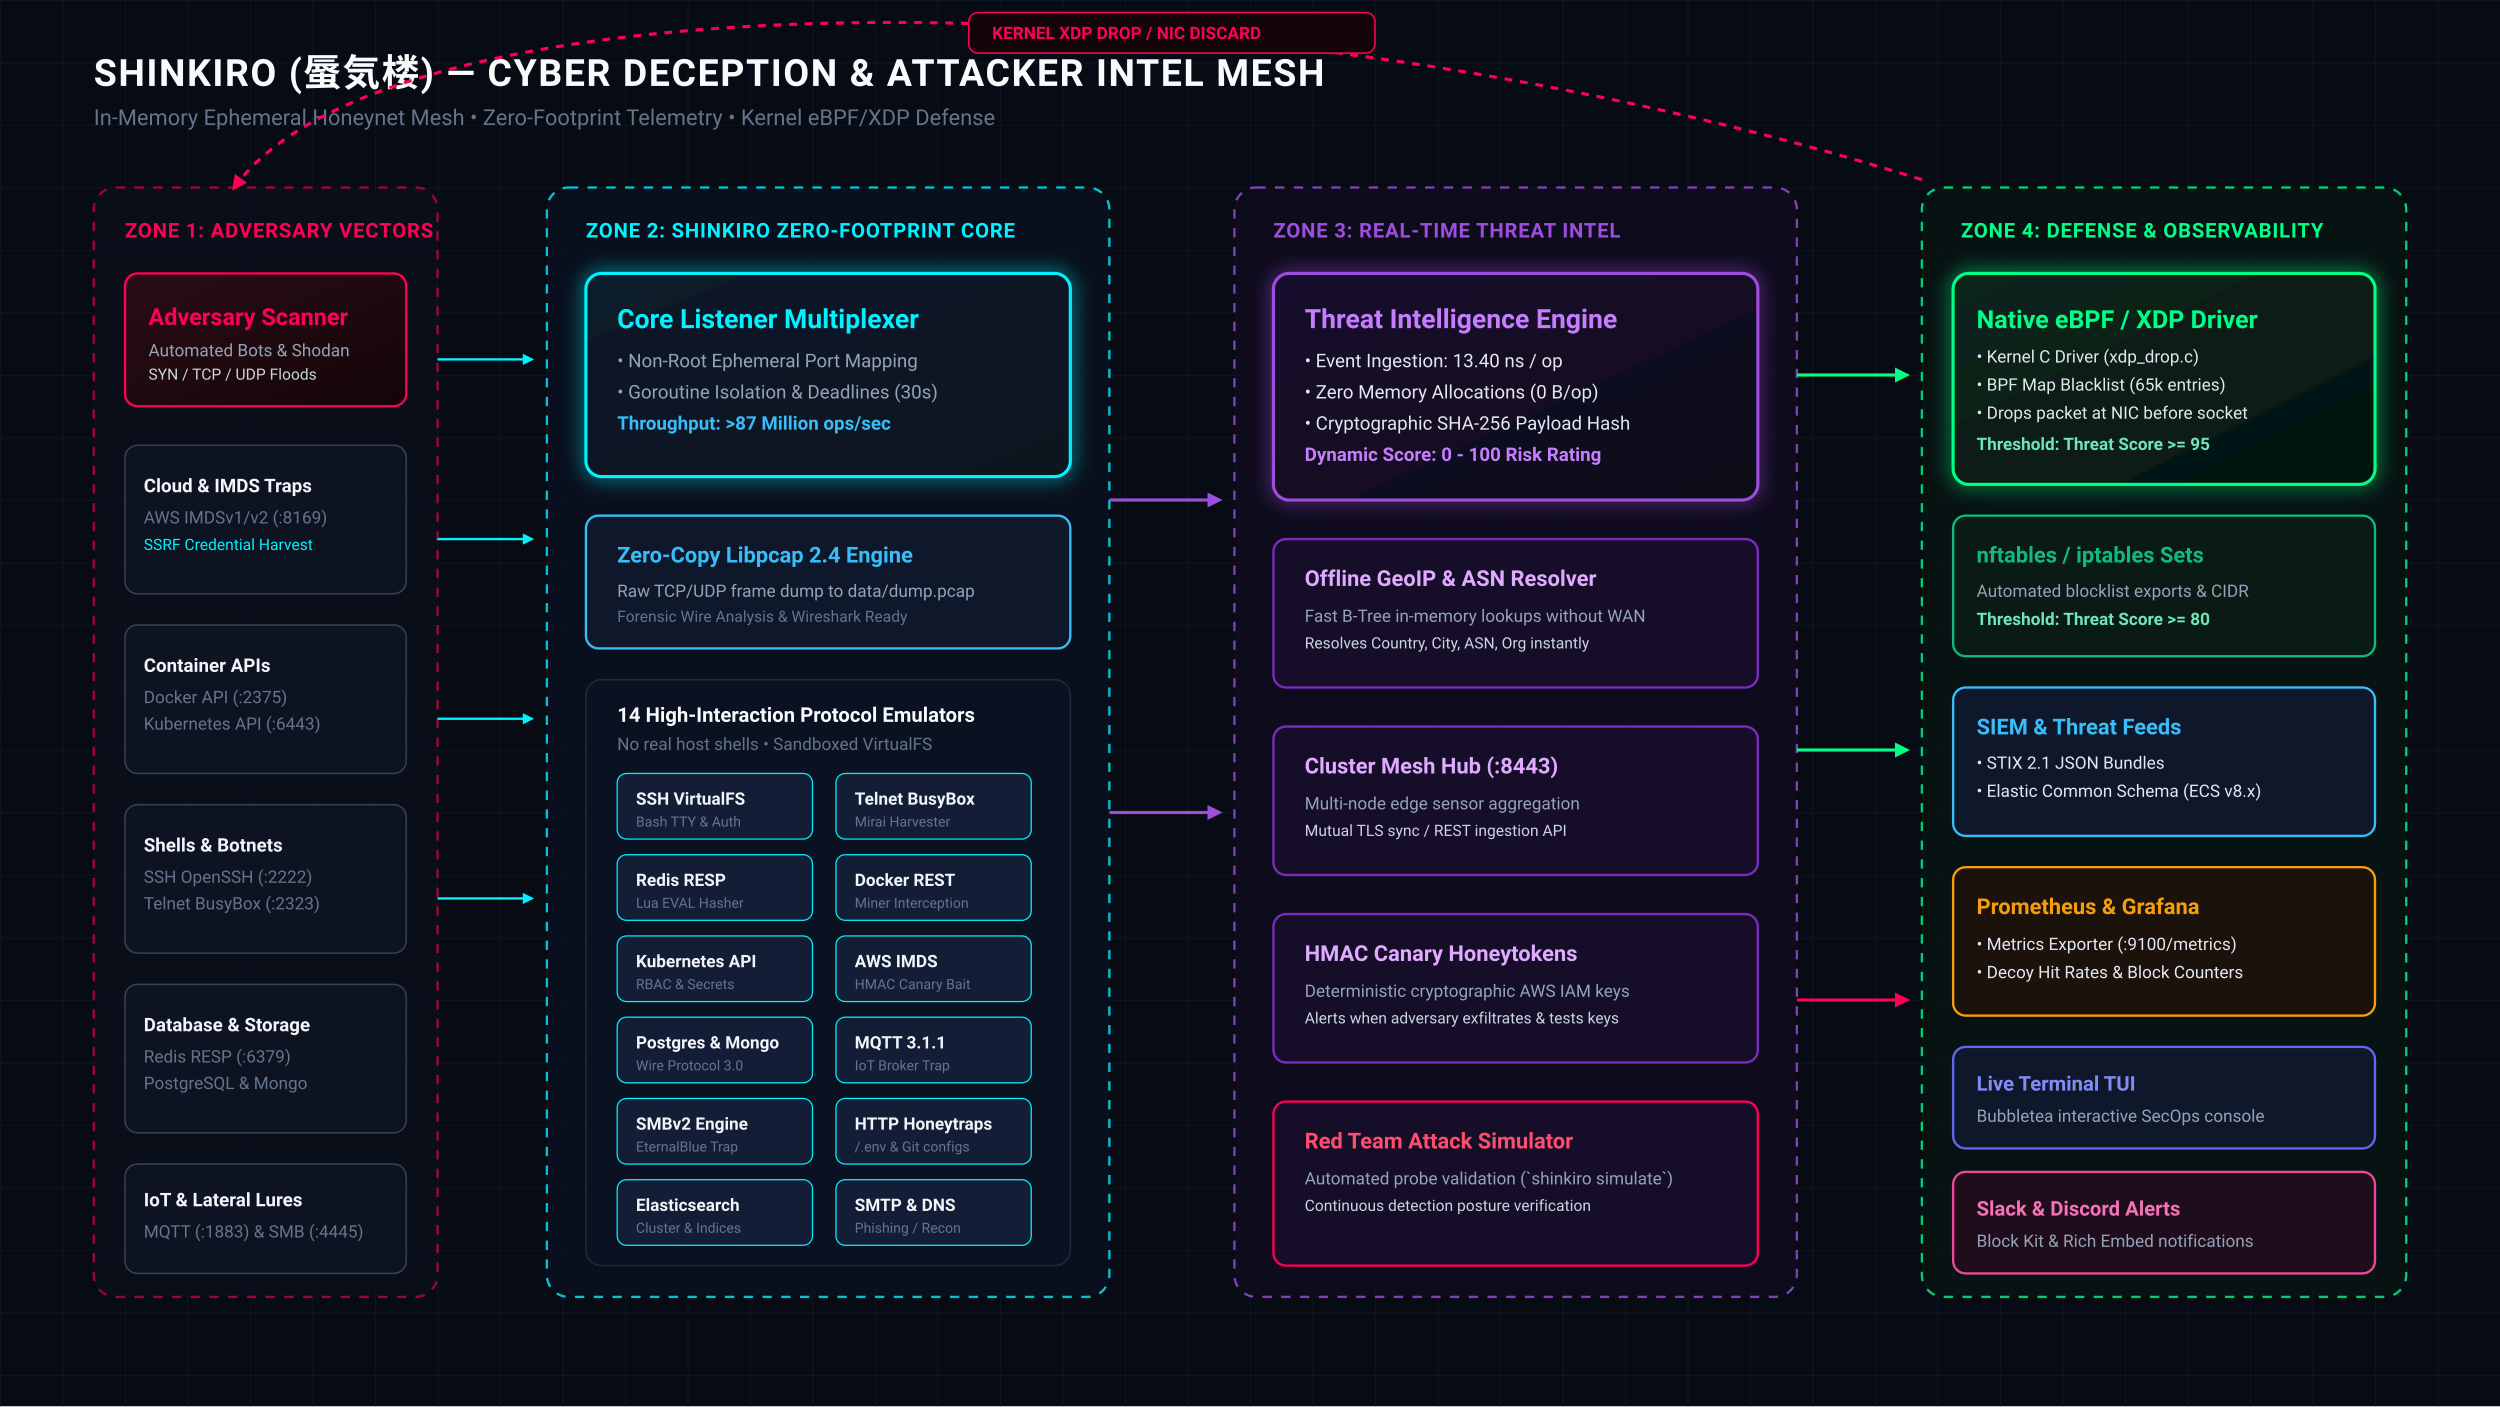
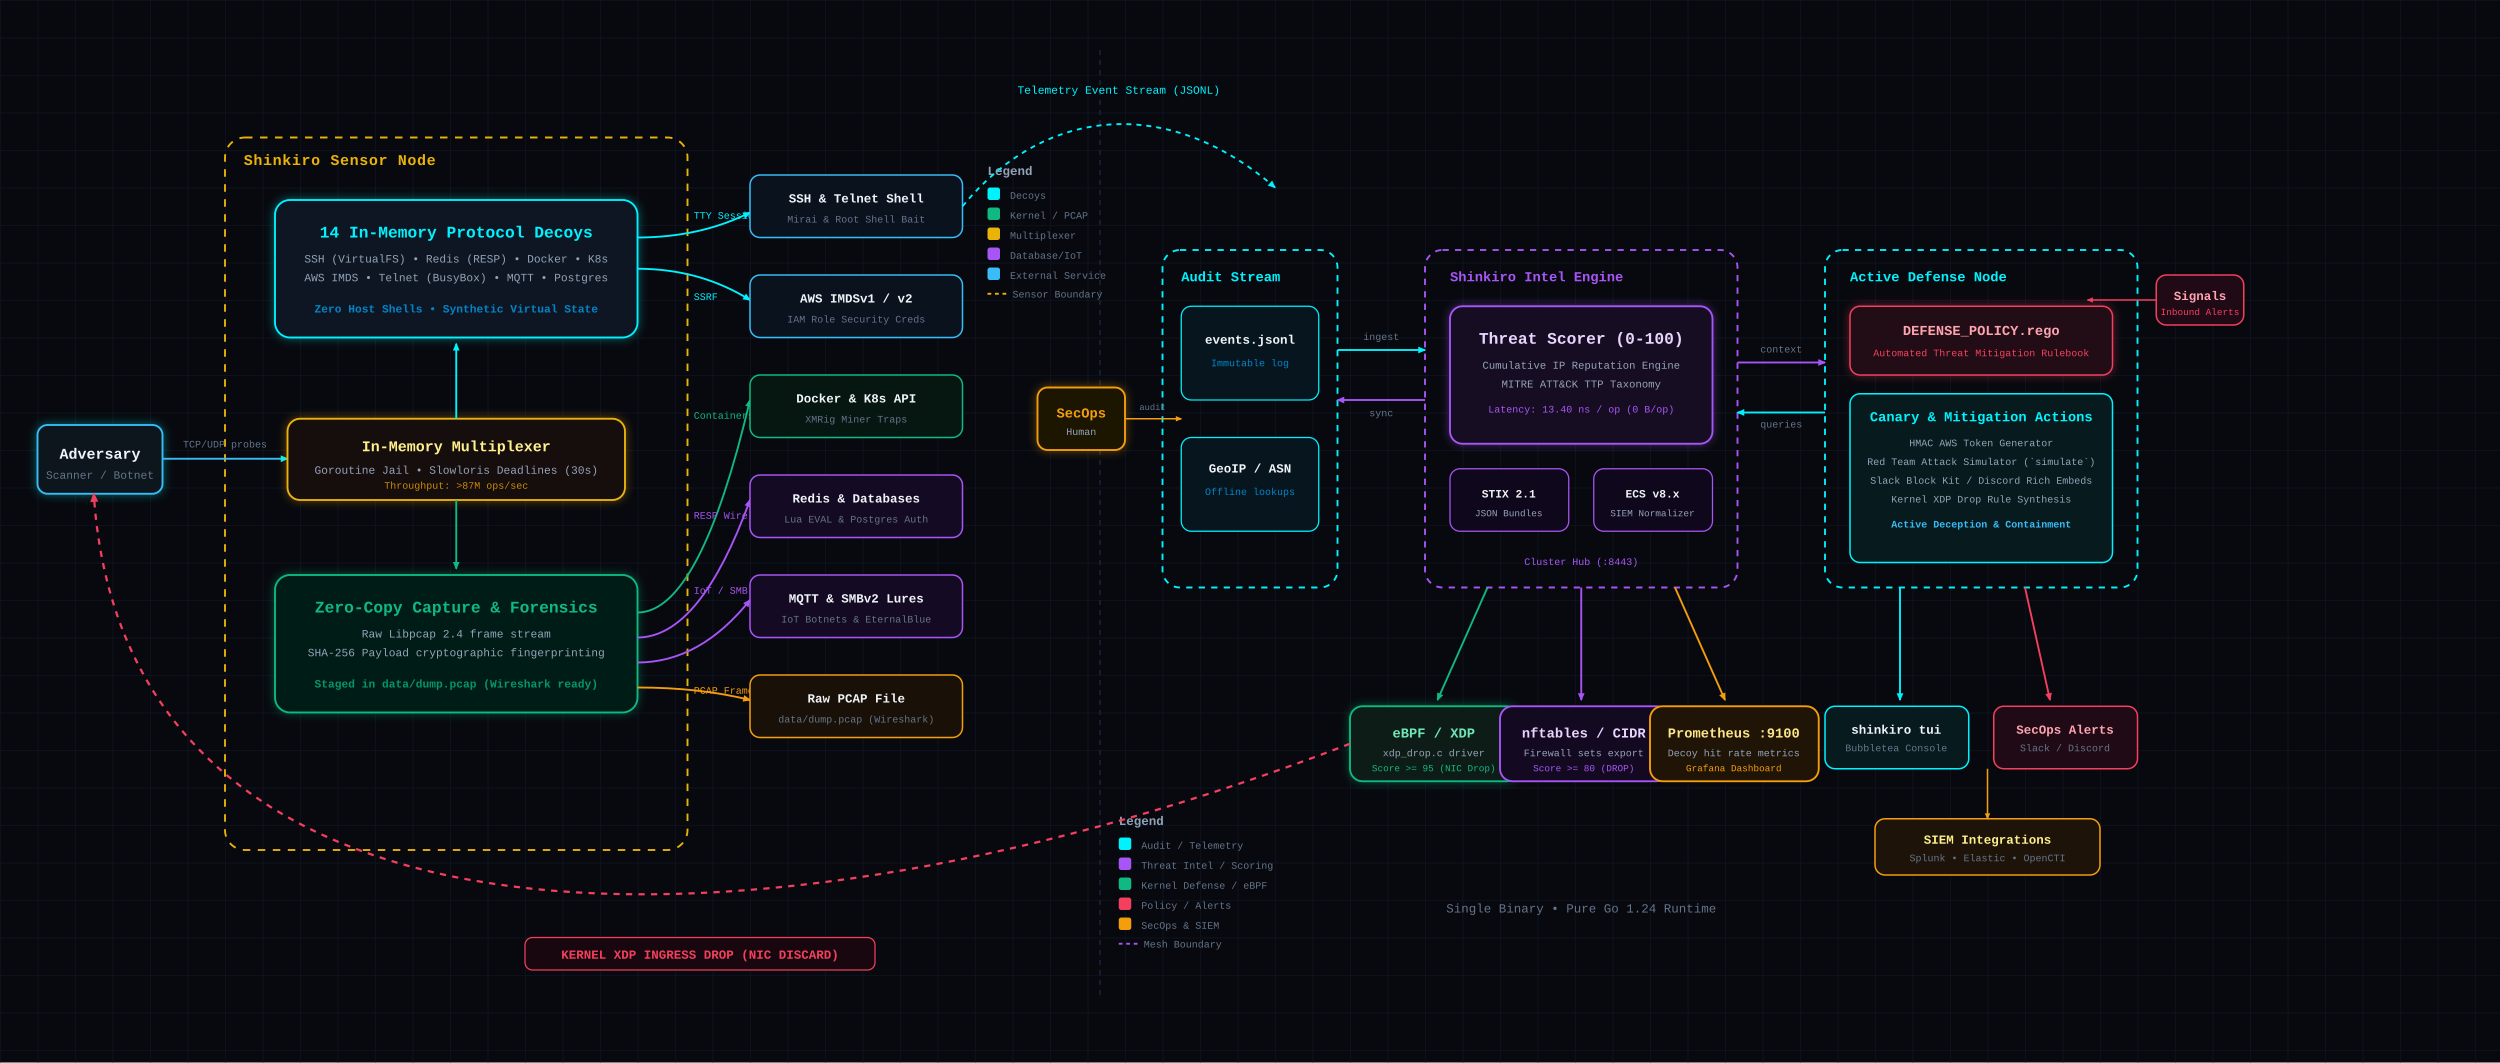
- <svg xmlns="http://www.w3.org/2000/svg" viewBox="0 0 1600 900" width="100%" height="100%" style="background:#070b13; font-family:-apple-system, BlinkMacSystemFont, 'Segoe UI', Roboto, Helvetica, Arial, sans-serif;">
+ <svg xmlns="http://www.w3.org/2000/svg" viewBox="0 0 2000 850" width="100%" height="100%" style="background:#07090e; font-family:'JetBrains Mono', Menlo, Monaco, 'Courier New', monospace;">
  <defs>
-     <pattern id="grid" width="40" height="40" patternUnits="userSpaceOnUse">
-       <path d="M 40 0 L 0 0 0 40" fill="none" stroke="#10192d" stroke-width="1" />
+     <pattern id="grid" width="30" height="30" patternUnits="userSpaceOnUse">
+       <path d="M 30 0 L 0 0 0 30" fill="none" stroke="#111726" stroke-width="1" />
    </pattern>
    <filter id="glow-cyan" x="-20%" y="-20%" width="140%" height="140%">
-       <feGaussianBlur stdDeviation="6" result="blur" />
-       <feMerge>
-         <feMergeNode in="blur" />
-         <feMergeNode in="SourceGraphic" />
-       </feMerge>
+       <feDropShadow dx="0" dy="0" stdDeviation="4" flood-color="#00f2fe" flood-opacity="0.4" />
    </filter>
    <filter id="glow-purple" x="-20%" y="-20%" width="140%" height="140%">
-       <feGaussianBlur stdDeviation="6" result="blur" />
-       <feMerge>
-         <feMergeNode in="blur" />
-         <feMergeNode in="SourceGraphic" />
-       </feMerge>
+       <feDropShadow dx="0" dy="0" stdDeviation="4" flood-color="#a855f7" flood-opacity="0.4" />
    </filter>
    <filter id="glow-green" x="-20%" y="-20%" width="140%" height="140%">
-       <feGaussianBlur stdDeviation="6" result="blur" />
-       <feMerge>
-         <feMergeNode in="blur" />
-         <feMergeNode in="SourceGraphic" />
-       </feMerge>
-     </filter>
-     <linearGradient id="card-cyan" x1="0%" y1="0%" x2="100%" y2="100%">
-       <stop offset="0%" stop-color="#0d1b2a" />
-       <stop offset="100%" stop-color="#0a121e" />
-     </linearGradient>
-     <linearGradient id="card-purple" x1="0%" y1="0%" x2="100%" y2="100%">
-       <stop offset="0%" stop-color="#190e2e" />
-       <stop offset="100%" stop-color="#0c0717" />
-     </linearGradient>
-     <linearGradient id="card-green" x1="0%" y1="0%" x2="100%" y2="100%">
-       <stop offset="0%" stop-color="#0a261d" />
-       <stop offset="100%" stop-color="#05140e" />
-     </linearGradient>
-     <linearGradient id="card-red" x1="0%" y1="0%" x2="100%" y2="100%">
-       <stop offset="0%" stop-color="#2a0d15" />
-       <stop offset="100%" stop-color="#140509" />
-     </linearGradient>
-     <linearGradient id="card-orange" x1="0%" y1="0%" x2="100%" y2="100%">
-       <stop offset="0%" stop-color="#2a1a0d" />
-       <stop offset="100%" stop-color="#140c05" />
-     </linearGradient>
+       <feDropShadow dx="0" dy="0" stdDeviation="4" flood-color="#10b981" flood-opacity="0.4" />
+     </filter>
+     <filter id="glow-orange" x="-20%" y="-20%" width="140%" height="140%">
+       <feDropShadow dx="0" dy="0" stdDeviation="4" flood-color="#f59e0b" flood-opacity="0.4" />
+     </filter>
+     <filter id="glow-rose" x="-20%" y="-20%" width="140%" height="140%">
+       <feDropShadow dx="0" dy="0" stdDeviation="4" flood-color="#f43f5e" flood-opacity="0.4" />
+     </filter>
    <marker id="arrow-cyan" viewBox="0 0 10 10" refX="6" refY="5" markerWidth="6" markerHeight="6" orient="auto">
-       <path d="M 0 1 L 8 5 L 0 9 z" fill="#00f2fe" />
+       <path d="M 0 2 L 7 5 L 0 8 z" fill="#00f2fe" />
    </marker>
    <marker id="arrow-purple" viewBox="0 0 10 10" refX="6" refY="5" markerWidth="6" markerHeight="6" orient="auto">
-       <path d="M 0 1 L 8 5 L 0 9 z" fill="#9d4edd" />
+       <path d="M 0 2 L 7 5 L 0 8 z" fill="#a855f7" />
    </marker>
    <marker id="arrow-green" viewBox="0 0 10 10" refX="6" refY="5" markerWidth="6" markerHeight="6" orient="auto">
-       <path d="M 0 1 L 8 5 L 0 9 z" fill="#00ff87" />
-     </marker>
-     <marker id="arrow-red" viewBox="0 0 10 10" refX="6" refY="5" markerWidth="6" markerHeight="6" orient="auto">
-       <path d="M 0 1 L 8 5 L 0 9 z" fill="#ff0055" />
+       <path d="M 0 2 L 7 5 L 0 8 z" fill="#10b981" />
+     </marker>
+     <marker id="arrow-rose" viewBox="0 0 10 10" refX="6" refY="5" markerWidth="6" markerHeight="6" orient="auto">
+       <path d="M 0 2 L 7 5 L 0 8 z" fill="#f43f5e" />
+     </marker>
+     <marker id="arrow-orange" viewBox="0 0 10 10" refX="6" refY="5" markerWidth="6" markerHeight="6" orient="auto">
+       <path d="M 0 2 L 7 5 L 0 8 z" fill="#f59e0b" />
    </marker>
  </defs>
-   <rect width="100%" height="100%" fill="#070b13" />
-   <rect width="100%" height="100%" fill="url(#grid)" opacity="0.8" />
-   <text x="60" y="55" fill="#f8fafc" font-size="24" font-weight="700" letter-spacing="1">SHINKIRO (蜃気楼) — CYBER DECEPTION &amp; ATTACKER INTEL MESH</text>
-   <text x="60" y="80" fill="#64748b" font-size="14">In-Memory Ephemeral Honeynet Mesh • Zero-Footprint Telemetry • Kernel eBPF/XDP Defense</text>
-   <g transform="translate(60, 120)">
-     <rect width="220" height="710" rx="14" fill="#0c101c" stroke="#ff0055" stroke-width="1.5" stroke-dasharray="6,6" opacity="0.6" />
-     <text x="20" y="32" fill="#ff0055" font-size="13" font-weight="700" letter-spacing="0.5">ZONE 1: ADVERSARY VECTORS</text>
-     <rect x="20" y="55" width="180" height="85" rx="8" fill="url(#card-red)" stroke="#ff0055" stroke-width="1.5" />
-     <text x="35" y="88" fill="#ff0055" font-size="15" font-weight="700">Adversary Scanner</text>
-     <text x="35" y="108" fill="#94a3b8" font-size="11">Automated Bots &amp; Shodan</text>
-     <text x="35" y="123" fill="#cbd5e1" font-size="10">SYN / TCP / UDP Floods</text>
-     <rect x="20" y="165" width="180" height="95" rx="8" fill="#0e1322" stroke="#334155" stroke-width="1" />
-     <text x="32" y="195" fill="#f1f5f9" font-size="12" font-weight="600">Cloud &amp; IMDS Traps</text>
-     <text x="32" y="215" fill="#64748b" font-size="11">AWS IMDSv1/v2 (:8169)</text>
-     <text x="32" y="232" fill="#00f2fe" font-size="10">SSRF Credential Harvest</text>
-     <rect x="20" y="280" width="180" height="95" rx="8" fill="#0e1322" stroke="#334155" stroke-width="1" />
-     <text x="32" y="310" fill="#f1f5f9" font-size="12" font-weight="600">Container APIs</text>
-     <text x="32" y="330" fill="#64748b" font-size="11">Docker API (:2375)</text>
-     <text x="32" y="347" fill="#64748b" font-size="11">Kubernetes API (:6443)</text>
-     <rect x="20" y="395" width="180" height="95" rx="8" fill="#0e1322" stroke="#334155" stroke-width="1" />
-     <text x="32" y="425" fill="#f1f5f9" font-size="12" font-weight="600">Shells &amp; Botnets</text>
-     <text x="32" y="445" fill="#64748b" font-size="11">SSH OpenSSH (:2222)</text>
-     <text x="32" y="462" fill="#64748b" font-size="11">Telnet BusyBox (:2323)</text>
-     <rect x="20" y="510" width="180" height="95" rx="8" fill="#0e1322" stroke="#334155" stroke-width="1" />
-     <text x="32" y="540" fill="#f1f5f9" font-size="12" font-weight="600">Database &amp; Storage</text>
-     <text x="32" y="560" fill="#64748b" font-size="11">Redis RESP (:6379)</text>
-     <text x="32" y="577" fill="#64748b" font-size="11">PostgreSQL &amp; Mongo</text>
-     <rect x="20" y="625" width="180" height="70" rx="8" fill="#0e1322" stroke="#334155" stroke-width="1" />
-     <text x="32" y="652" fill="#f1f5f9" font-size="12" font-weight="600">IoT &amp; Lateral Lures</text>
-     <text x="32" y="672" fill="#64748b" font-size="11">MQTT (:1883) &amp; SMB (:4445)</text>
-   </g>
-   <path d="M 280 230 L 340 230" stroke="#00f2fe" stroke-width="1.5" marker-end="url(#arrow-cyan)" />
-   <path d="M 280 345 L 340 345" stroke="#00f2fe" stroke-width="1.5" marker-end="url(#arrow-cyan)" />
-   <path d="M 280 460 L 340 460" stroke="#00f2fe" stroke-width="1.5" marker-end="url(#arrow-cyan)" />
-   <path d="M 280 575 L 340 575" stroke="#00f2fe" stroke-width="1.5" marker-end="url(#arrow-cyan)" />
-   <g transform="translate(350, 120)">
-     <rect width="360" height="710" rx="14" fill="#0a101f" stroke="#00f2fe" stroke-width="1.5" stroke-dasharray="6,6" opacity="0.8" />
-     <text x="25" y="32" fill="#00f2fe" font-size="13" font-weight="700" letter-spacing="0.5">ZONE 2: SHINKIRO ZERO-FOOTPRINT CORE</text>
-     <rect x="25" y="55" width="310" height="130" rx="10" fill="url(#card-cyan)" stroke="#00f2fe" stroke-width="2" filter="url(#glow-cyan)" />
-     <text x="45" y="90" fill="#00f2fe" font-size="17" font-weight="700">Core Listener Multiplexer</text>
-     <text x="45" y="115" fill="#94a3b8" font-size="12">• Non-Root Ephemeral Port Mapping</text>
-     <text x="45" y="135" fill="#94a3b8" font-size="12">• Goroutine Isolation &amp; Deadlines (30s)</text>
-     <text x="45" y="155" fill="#38bdf8" font-size="12" font-weight="600">Throughput: &gt;87 Million ops/sec</text>
-     <rect x="25" y="210" width="310" height="85" rx="8" fill="#0f172a" stroke="#38bdf8" stroke-width="1.5" />
-     <text x="45" y="240" fill="#38bdf8" font-size="14" font-weight="600">Zero-Copy Libpcap 2.4 Engine</text>
-     <text x="45" y="262" fill="#94a3b8" font-size="11">Raw TCP/UDP frame dump to data/dump.pcap</text>
-     <text x="45" y="278" fill="#64748b" font-size="10">Forensic Wire Analysis &amp; Wireshark Ready</text>
-     <rect x="25" y="315" width="310" height="375" rx="10" fill="#0a1222" stroke="#1e293b" stroke-width="1" />
-     <text x="45" y="342" fill="#f8fafc" font-size="13" font-weight="700">14 High-Interaction Protocol Emulators</text>
-     <text x="45" y="360" fill="#64748b" font-size="11">No real host shells • Sandboxed VirtualFS</text>
-     <g transform="translate(45, 375)">
-       <rect x="0" y="0" width="125" height="42" rx="6" fill="#131e36" stroke="#00f2fe" stroke-width="0.8" />
-       <text x="12" y="20" fill="#f1f5f9" font-size="11" font-weight="600">SSH VirtualFS</text>
-       <text x="12" y="34" fill="#64748b" font-size="9">Bash TTY &amp; Auth</text>
-       <rect x="140" y="0" width="125" height="42" rx="6" fill="#131e36" stroke="#00f2fe" stroke-width="0.8" />
-       <text x="152" y="20" fill="#f1f5f9" font-size="11" font-weight="600">Telnet BusyBox</text>
-       <text x="152" y="34" fill="#64748b" font-size="9">Mirai Harvester</text>
-       <rect x="0" y="52" width="125" height="42" rx="6" fill="#131e36" stroke="#00f2fe" stroke-width="0.8" />
-       <text x="12" y="72" fill="#f1f5f9" font-size="11" font-weight="600">Redis RESP</text>
-       <text x="12" y="86" fill="#64748b" font-size="9">Lua EVAL Hasher</text>
-       <rect x="140" y="52" width="125" height="42" rx="6" fill="#131e36" stroke="#00f2fe" stroke-width="0.8" />
-       <text x="152" y="72" fill="#f1f5f9" font-size="11" font-weight="600">Docker REST</text>
-       <text x="152" y="86" fill="#64748b" font-size="9">Miner Interception</text>
-       <rect x="0" y="104" width="125" height="42" rx="6" fill="#131e36" stroke="#00f2fe" stroke-width="0.8" />
-       <text x="12" y="124" fill="#f1f5f9" font-size="11" font-weight="600">Kubernetes API</text>
-       <text x="12" y="138" fill="#64748b" font-size="9">RBAC &amp; Secrets</text>
-       <rect x="140" y="104" width="125" height="42" rx="6" fill="#131e36" stroke="#00f2fe" stroke-width="0.8" />
-       <text x="152" y="124" fill="#f1f5f9" font-size="11" font-weight="600">AWS IMDS</text>
-       <text x="152" y="138" fill="#64748b" font-size="9">HMAC Canary Bait</text>
-       <rect x="0" y="156" width="125" height="42" rx="6" fill="#131e36" stroke="#00f2fe" stroke-width="0.8" />
-       <text x="12" y="176" fill="#f1f5f9" font-size="11" font-weight="600">Postgres &amp; Mongo</text>
-       <text x="12" y="190" fill="#64748b" font-size="9">Wire Protocol 3.0</text>
-       <rect x="140" y="156" width="125" height="42" rx="6" fill="#131e36" stroke="#00f2fe" stroke-width="0.8" />
-       <text x="152" y="176" fill="#f1f5f9" font-size="11" font-weight="600">MQTT 3.1.1</text>
-       <text x="152" y="190" fill="#64748b" font-size="9">IoT Broker Trap</text>
-       <rect x="0" y="208" width="125" height="42" rx="6" fill="#131e36" stroke="#00f2fe" stroke-width="0.8" />
-       <text x="12" y="228" fill="#f1f5f9" font-size="11" font-weight="600">SMBv2 Engine</text>
-       <text x="12" y="242" fill="#64748b" font-size="9">EternalBlue Trap</text>
-       <rect x="140" y="208" width="125" height="42" rx="6" fill="#131e36" stroke="#00f2fe" stroke-width="0.8" />
-       <text x="152" y="228" fill="#f1f5f9" font-size="11" font-weight="600">HTTP Honeytraps</text>
-       <text x="152" y="242" fill="#64748b" font-size="9">/.env &amp; Git configs</text>
-       <rect x="0" y="260" width="125" height="42" rx="6" fill="#131e36" stroke="#00f2fe" stroke-width="0.8" />
-       <text x="12" y="280" fill="#f1f5f9" font-size="11" font-weight="600">Elasticsearch</text>
-       <text x="12" y="294" fill="#64748b" font-size="9">Cluster &amp; Indices</text>
-       <rect x="140" y="260" width="125" height="42" rx="6" fill="#131e36" stroke="#00f2fe" stroke-width="0.8" />
-       <text x="152" y="280" fill="#f1f5f9" font-size="11" font-weight="600">SMTP &amp; DNS</text>
-       <text x="152" y="294" fill="#64748b" font-size="9">Phishing / Recon</text>
+   <rect width="100%" height="100%" fill="#07090e" />
+   <rect width="100%" height="100%" fill="url(#grid)" />
+   <line x1="880" y1="40" x2="880" y2="800" stroke="#161f33" stroke-width="1.5" stroke-dasharray="4,4" />
+   <rect x="180" y="110" width="370" height="570" rx="16" fill="none" stroke="#eab308" stroke-width="1.5" stroke-dasharray="6,6" />
+   <text x="195" y="132" fill="#eab308" font-size="12" font-weight="600" letter-spacing="0.5">Shinkiro Sensor Node</text>
+   <g transform="translate(30, 340)">
+     <rect width="100" height="55" rx="8" fill="#0d131f" stroke="#38bdf8" stroke-width="1.5" filter="url(#glow-cyan)" />
+     <text x="50" y="27" fill="#f1f5f9" font-size="12" font-weight="700" text-anchor="middle">Adversary</text>
+     <text x="50" y="43" fill="#64748b" font-size="9" text-anchor="middle">Scanner / Botnet</text>
+   </g>
+   <path d="M 130 367 L 230 367" stroke="#38bdf8" stroke-width="1.5" marker-end="url(#arrow-cyan)" />
+   <text x="180" y="358" fill="#64748b" font-size="8" text-anchor="middle">TCP/UDP probes</text>
+   <g transform="translate(230, 335)">
+     <rect width="270" height="65" rx="10" fill="#141109" stroke="#eab308" stroke-width="1.5" filter="url(#glow-orange)" />
+     <text x="135" y="26" fill="#fef08a" font-size="12" font-weight="700" text-anchor="middle">In-Memory Multiplexer</text>
+     <text x="135" y="44" fill="#94a3b8" font-size="9" text-anchor="middle">Goroutine Jail • Slowloris Deadlines (30s)</text>
+     <text x="135" y="56" fill="#ca8a04" font-size="8" text-anchor="middle">Throughput: &gt;87M ops/sec</text>
+   </g>
+   <g transform="translate(220, 160)">
+     <rect width="290" height="110" rx="12" fill="#081521" stroke="#00f2fe" stroke-width="1.5" filter="url(#glow-cyan)" />
+     <text x="145" y="30" fill="#00f2fe" font-size="13" font-weight="700" text-anchor="middle">14 In-Memory Protocol Decoys</text>
+     <text x="145" y="50" fill="#94a3b8" font-size="9" text-anchor="middle">SSH (VirtualFS) • Redis (RESP) • Docker • K8s</text>
+     <text x="145" y="65" fill="#94a3b8" font-size="9" text-anchor="middle">AWS IMDS • Telnet (BusyBox) • MQTT • Postgres</text>
+     <text x="145" y="90" fill="#0284c7" font-size="9" font-weight="600" text-anchor="middle">Zero Host Shells • Synthetic Virtual State</text>
+   </g>
+   <g transform="translate(220, 460)">
+     <rect width="290" height="110" rx="12" fill="#051c14" stroke="#10b981" stroke-width="1.5" filter="url(#glow-green)" />
+     <text x="145" y="30" fill="#10b981" font-size="13" font-weight="700" text-anchor="middle">Zero-Copy Capture &amp; Forensics</text>
+     <text x="145" y="50" fill="#94a3b8" font-size="9" text-anchor="middle">Raw Libpcap 2.4 frame stream</text>
+     <text x="145" y="65" fill="#94a3b8" font-size="9" text-anchor="middle">SHA-256 Payload cryptographic fingerprinting</text>
+     <text x="145" y="90" fill="#059669" font-size="9" font-weight="600" text-anchor="middle">Staged in data/dump.pcap (Wireshark ready)</text>
+   </g>
+   <path d="M 365 335 L 365 275" stroke="#00f2fe" stroke-width="1.5" marker-end="url(#arrow-cyan)" />
+   <path d="M 365 400 L 365 455" stroke="#10b981" stroke-width="1.5" marker-end="url(#arrow-green)" />
+   <path d="M 510 190 Q 560 190, 600 170" stroke="#00f2fe" stroke-width="1.5" fill="none" marker-end="url(#arrow-cyan)" />
+   <text x="555" y="175" fill="#00f2fe" font-size="8">TTY Session</text>
+   <g transform="translate(600, 140)">
+     <rect width="170" height="50" rx="8" fill="#0a121e" stroke="#38bdf8" stroke-width="1.2" />
+     <text x="85" y="22" fill="#f1f5f9" font-size="10" font-weight="700" text-anchor="middle">SSH &amp; Telnet Shell</text>
+     <text x="85" y="38" fill="#64748b" font-size="8" text-anchor="middle">Mirai &amp; Root Shell Bait</text>
+   </g>
+   <path d="M 510 215 Q 560 215, 600 240" stroke="#00f2fe" stroke-width="1.5" fill="none" marker-end="url(#arrow-cyan)" />
+   <text x="555" y="240" fill="#00f2fe" font-size="8">SSRF</text>
+   <g transform="translate(600, 220)">
+     <rect width="170" height="50" rx="8" fill="#0a121e" stroke="#38bdf8" stroke-width="1.2" />
+     <text x="85" y="22" fill="#f1f5f9" font-size="10" font-weight="700" text-anchor="middle">AWS IMDSv1 / v2</text>
+     <text x="85" y="38" fill="#64748b" font-size="8" text-anchor="middle">IAM Role Security Creds</text>
+   </g>
+   <path d="M 510 490 Q 560 490, 600 320" stroke="#10b981" stroke-width="1.5" fill="none" marker-end="url(#arrow-green)" />
+   <text x="555" y="335" fill="#10b981" font-size="8">Containers</text>
+   <g transform="translate(600, 300)">
+     <rect width="170" height="50" rx="8" fill="#061611" stroke="#10b981" stroke-width="1.2" />
+     <text x="85" y="22" fill="#f1f5f9" font-size="10" font-weight="700" text-anchor="middle">Docker &amp; K8s API</text>
+     <text x="85" y="38" fill="#64748b" font-size="8" text-anchor="middle">XMRig Miner Traps</text>
+   </g>
+   <path d="M 510 510 Q 560 510, 600 400" stroke="#a855f7" stroke-width="1.5" fill="none" marker-end="url(#arrow-purple)" />
+   <text x="555" y="415" fill="#a855f7" font-size="8">RESP Wire</text>
+   <g transform="translate(600, 380)">
+     <rect width="170" height="50" rx="8" fill="#150a24" stroke="#a855f7" stroke-width="1.2" />
+     <text x="85" y="22" fill="#f1f5f9" font-size="10" font-weight="700" text-anchor="middle">Redis &amp; Databases</text>
+     <text x="85" y="38" fill="#64748b" font-size="8" text-anchor="middle">Lua EVAL &amp; Postgres Auth</text>
+   </g>
+   <path d="M 510 530 Q 560 530, 600 480" stroke="#a855f7" stroke-width="1.5" fill="none" marker-end="url(#arrow-purple)" />
+   <text x="555" y="475" fill="#a855f7" font-size="8">IoT / SMB</text>
+   <g transform="translate(600, 460)">
+     <rect width="170" height="50" rx="8" fill="#150a24" stroke="#a855f7" stroke-width="1.2" />
+     <text x="85" y="22" fill="#f1f5f9" font-size="10" font-weight="700" text-anchor="middle">MQTT &amp; SMBv2 Lures</text>
+     <text x="85" y="38" fill="#64748b" font-size="8" text-anchor="middle">IoT Botnets &amp; EternalBlue</text>
+   </g>
+   <path d="M 510 550 Q 560 550, 600 560" stroke="#f59e0b" stroke-width="1.5" fill="none" marker-end="url(#arrow-orange)" />
+   <text x="555" y="555" fill="#f59e0b" font-size="8">PCAP Frame</text>
+   <g transform="translate(600, 540)">
+     <rect width="170" height="50" rx="8" fill="#191107" stroke="#f59e0b" stroke-width="1.2" />
+     <text x="85" y="22" fill="#f1f5f9" font-size="10" font-weight="700" text-anchor="middle">Raw PCAP File</text>
+     <text x="85" y="38" fill="#64748b" font-size="8" text-anchor="middle">data/dump.pcap (Wireshark)</text>
+   </g>
+   <g transform="translate(790, 140)">
+     <text x="0" y="0" fill="#94a3b8" font-size="10" font-weight="700">Legend</text>
+     <rect x="0" y="10" width="10" height="10" rx="2" fill="#00f2fe" />
+     <text x="18" y="19" fill="#64748b" font-size="8">Decoys</text>
+     <rect x="0" y="26" width="10" height="10" rx="2" fill="#10b981" />
+     <text x="18" y="35" fill="#64748b" font-size="8">Kernel / PCAP</text>
+     <rect x="0" y="42" width="10" height="10" rx="2" fill="#eab308" />
+     <text x="18" y="51" fill="#64748b" font-size="8">Multiplexer</text>
+     <rect x="0" y="58" width="10" height="10" rx="2" fill="#a855f7" />
+     <text x="18" y="67" fill="#64748b" font-size="8">Database/IoT</text>
+     <rect x="0" y="74" width="10" height="10" rx="2" fill="#38bdf8" />
+     <text x="18" y="83" fill="#64748b" font-size="8">External Service</text>
+     <line x1="0" y1="95" x2="15" y2="95" stroke="#eab308" stroke-width="1.5" stroke-dasharray="3,3" />
+     <text x="20" y="98" fill="#64748b" font-size="8">Sensor Boundary</text>
+   </g>
+   <path d="M 770 165 C 840 80, 940 80, 1020 150" stroke="#00f2fe" stroke-width="1.5" stroke-dasharray="4,4" fill="none" marker-end="url(#arrow-cyan)" />
+   <text x="895" y="75" fill="#00f2fe" font-size="9" text-anchor="middle">Telemetry Event Stream (JSONL)</text>
+   <g transform="translate(930, 200)">
+     <rect width="140" height="270" rx="14" fill="none" stroke="#00f2fe" stroke-width="1.5" stroke-dasharray="5,5" />
+     <text x="15" y="25" fill="#00f2fe" font-size="11" font-weight="600">Audit Stream</text>
+     <rect x="15" y="45" width="110" height="75" rx="8" fill="#07151e" stroke="#00f2fe" stroke-width="1" />
+     <text x="70" y="75" fill="#f1f5f9" font-size="10" font-weight="700" text-anchor="middle">events.jsonl</text>
+     <text x="70" y="93" fill="#0284c7" font-size="8" text-anchor="middle">Immutable log</text>
+     <rect x="15" y="150" width="110" height="75" rx="8" fill="#07151e" stroke="#00f2fe" stroke-width="1" />
+     <text x="70" y="178" fill="#f1f5f9" font-size="10" font-weight="700" text-anchor="middle">GeoIP / ASN</text>
+     <text x="70" y="196" fill="#0284c7" font-size="8" text-anchor="middle">Offline lookups</text>
+   </g>
+   <g transform="translate(830, 310)">
+     <rect width="70" height="50" rx="8" fill="#1e1305" stroke="#f59e0b" stroke-width="1.5" filter="url(#glow-orange)" />
+     <text x="35" y="24" fill="#f59e0b" font-size="11" font-weight="700" text-anchor="middle">SecOps</text>
+     <text x="35" y="38" fill="#94a3b8" font-size="8" text-anchor="middle">Human</text>
+   </g>
+   <path d="M 900 335 L 945 335" stroke="#f59e0b" stroke-width="1.2" marker-end="url(#arrow-orange)" />
+   <text x="922" y="328" fill="#64748b" font-size="7" text-anchor="middle">audit</text>
+   <path d="M 1070 280 L 1140 280" stroke="#00f2fe" stroke-width="1.5" marker-end="url(#arrow-cyan)" />
+   <text x="1105" y="272" fill="#64748b" font-size="8" text-anchor="middle">ingest</text>
+   <path d="M 1140 320 L 1070 320" stroke="#a855f7" stroke-width="1.5" marker-end="url(#arrow-purple)" />
+   <text x="1105" y="333" fill="#64748b" font-size="8" text-anchor="middle">sync</text>
+   <g transform="translate(1140, 200)">
+     <rect width="250" height="270" rx="14" fill="none" stroke="#a855f7" stroke-width="1.5" stroke-dasharray="5,5" />
+     <text x="20" y="25" fill="#a855f7" font-size="11" font-weight="600">Shinkiro Intel Engine</text>
+     <rect x="20" y="45" width="210" height="110" rx="10" fill="#140b24" stroke="#a855f7" stroke-width="1.5" filter="url(#glow-purple)" />
+     <text x="125" y="75" fill="#e9d5ff" font-size="13" font-weight="700" text-anchor="middle">Threat Scorer (0-100)</text>
+     <text x="125" y="95" fill="#94a3b8" font-size="8.5" text-anchor="middle">Cumulative IP Reputation Engine</text>
+     <text x="125" y="110" fill="#94a3b8" font-size="8.5" text-anchor="middle">MITRE ATT&amp;CK TTP Taxonomy</text>
+     <text x="125" y="130" fill="#a855f7" font-size="8" text-anchor="middle">Latency: 13.40 ns / op (0 B/op)</text>
+     <g transform="translate(20, 175)">
+       <rect width="95" height="50" rx="8" fill="#0f071c" stroke="#a855f7" stroke-width="1" />
+       <text x="47" y="23" fill="#f1f5f9" font-size="9" font-weight="700" text-anchor="middle">STIX 2.1</text>
+       <text x="47" y="38" fill="#94a3b8" font-size="7.5" text-anchor="middle">JSON Bundles</text>
    </g>
-   </g>
-   <path d="M 710 320 L 780 320" stroke="#9d4edd" stroke-width="2" marker-end="url(#arrow-purple)" />
-   <path d="M 710 520 L 780 520" stroke="#9d4edd" stroke-width="2" marker-end="url(#arrow-purple)" />
-   <g transform="translate(790, 120)">
-     <rect width="360" height="710" rx="14" fill="#100b1e" stroke="#9d4edd" stroke-width="1.5" stroke-dasharray="6,6" opacity="0.8" />
-     <text x="25" y="32" fill="#9d4edd" font-size="13" font-weight="700" letter-spacing="0.5">ZONE 3: REAL-TIME THREAT INTEL</text>
-     <rect x="25" y="55" width="310" height="145" rx="10" fill="url(#card-purple)" stroke="#9d4edd" stroke-width="2" filter="url(#glow-purple)" />
-     <text x="45" y="90" fill="#c77dff" font-size="17" font-weight="700">Threat Intelligence Engine</text>
-     <text x="45" y="115" fill="#e2e8f0" font-size="12">• Event Ingestion: 13.40 ns / op</text>
-     <text x="45" y="135" fill="#e2e8f0" font-size="12">• Zero Memory Allocations (0 B/op)</text>
-     <text x="45" y="155" fill="#e2e8f0" font-size="12">• Cryptographic SHA-256 Payload Hash</text>
-     <text x="45" y="175" fill="#c77dff" font-size="12" font-weight="600">Dynamic Score: 0 - 100 Risk Rating</text>
-     <rect x="25" y="225" width="310" height="95" rx="8" fill="#160e29" stroke="#7b2cbf" stroke-width="1.5" />
-     <text x="45" y="255" fill="#e0aaff" font-size="14" font-weight="600">Offline GeoIP &amp; ASN Resolver</text>
-     <text x="45" y="278" fill="#94a3b8" font-size="11">Fast B-Tree in-memory lookups without WAN</text>
-     <text x="45" y="295" fill="#cbd5e1" font-size="10">Resolves Country, City, ASN, Org instantly</text>
-     <rect x="25" y="345" width="310" height="95" rx="8" fill="#160e29" stroke="#7b2cbf" stroke-width="1.5" />
-     <text x="45" y="375" fill="#e0aaff" font-size="14" font-weight="600">Cluster Mesh Hub (:8443)</text>
-     <text x="45" y="398" fill="#94a3b8" font-size="11">Multi-node edge sensor aggregation</text>
-     <text x="45" y="415" fill="#cbd5e1" font-size="10">Mutual TLS sync / REST ingestion API</text>
-     <rect x="25" y="465" width="310" height="95" rx="8" fill="#160e29" stroke="#7b2cbf" stroke-width="1.5" />
-     <text x="45" y="495" fill="#e0aaff" font-size="14" font-weight="600">HMAC Canary Honeytokens</text>
-     <text x="45" y="518" fill="#94a3b8" font-size="11">Deterministic cryptographic AWS IAM keys</text>
-     <text x="45" y="535" fill="#cbd5e1" font-size="10">Alerts when adversary exfiltrates &amp; tests keys</text>
-     <rect x="25" y="585" width="310" height="105" rx="8" fill="#160e29" stroke="#ff0055" stroke-width="1.5" />
-     <text x="45" y="615" fill="#ff4d6d" font-size="14" font-weight="600">Red Team Attack Simulator</text>
-     <text x="45" y="638" fill="#94a3b8" font-size="11">Automated probe validation (`shinkiro simulate`)</text>
-     <text x="45" y="655" fill="#cbd5e1" font-size="10">Continuous detection posture verification</text>
-   </g>
-   <path d="M 1150 240 L 1220 240" stroke="#00ff87" stroke-width="2" marker-end="url(#arrow-green)" />
-   <path d="M 1150 480 L 1220 480" stroke="#00ff87" stroke-width="2" marker-end="url(#arrow-green)" />
-   <path d="M 1150 640 L 1220 640" stroke="#ff0055" stroke-width="2" marker-end="url(#arrow-red)" />
-   <g transform="translate(1230, 120)">
-     <rect width="310" height="710" rx="14" fill="#081412" stroke="#00ff87" stroke-width="1.5" stroke-dasharray="6,6" opacity="0.8" />
-     <text x="25" y="32" fill="#00ff87" font-size="13" font-weight="700" letter-spacing="0.5">ZONE 4: DEFENSE &amp; OBSERVABILITY</text>
-     <rect x="20" y="55" width="270" height="135" rx="10" fill="url(#card-green)" stroke="#00ff87" stroke-width="2" filter="url(#glow-green)" />
-     <text x="35" y="90" fill="#00ff87" font-size="16" font-weight="700">Native eBPF / XDP Driver</text>
-     <text x="35" y="112" fill="#e2e8f0" font-size="11">• Kernel C Driver (xdp_drop.c)</text>
-     <text x="35" y="130" fill="#e2e8f0" font-size="11">• BPF Map Blacklist (65k entries)</text>
-     <text x="35" y="148" fill="#e2e8f0" font-size="11">• Drops packet at NIC before socket</text>
-     <text x="35" y="168" fill="#6ee7b7" font-size="11" font-weight="600">Threshold: Threat Score &gt;= 95</text>
-     <rect x="20" y="210" width="270" height="90" rx="8" fill="#0a1a15" stroke="#10b981" stroke-width="1.5" />
-     <text x="35" y="240" fill="#10b981" font-size="14" font-weight="600">nftables / iptables Sets</text>
-     <text x="35" y="262" fill="#94a3b8" font-size="11">Automated blocklist exports &amp; CIDR</text>
-     <text x="35" y="280" fill="#6ee7b7" font-size="11" font-weight="600">Threshold: Threat Score &gt;= 80</text>
-     <rect x="20" y="320" width="270" height="95" rx="8" fill="#0f172a" stroke="#38bdf8" stroke-width="1.5" />
-     <text x="35" y="350" fill="#38bdf8" font-size="14" font-weight="600">SIEM &amp; Threat Feeds</text>
-     <text x="35" y="372" fill="#e2e8f0" font-size="11">• STIX 2.1 JSON Bundles</text>
-     <text x="35" y="390" fill="#e2e8f0" font-size="11">• Elastic Common Schema (ECS v8.x)</text>
-     <rect x="20" y="435" width="270" height="95" rx="8" fill="#1c120c" stroke="#f59e0b" stroke-width="1.5" />
-     <text x="35" y="465" fill="#f59e0b" font-size="14" font-weight="600">Prometheus &amp; Grafana</text>
-     <text x="35" y="488" fill="#e2e8f0" font-size="11">• Metrics Exporter (:9100/metrics)</text>
-     <text x="35" y="506" fill="#e2e8f0" font-size="11">• Decoy Hit Rates &amp; Block Counters</text>
-     <rect x="20" y="550" width="270" height="65" rx="8" fill="#0f172a" stroke="#6366f1" stroke-width="1.5" />
-     <text x="35" y="578" fill="#818cf8" font-size="13" font-weight="600">Live Terminal TUI</text>
-     <text x="35" y="598" fill="#94a3b8" font-size="11">Bubbletea interactive SecOps console</text>
-     <rect x="20" y="630" width="270" height="65" rx="8" fill="#200d1c" stroke="#ec4899" stroke-width="1.5" />
-     <text x="35" y="658" fill="#f472b6" font-size="13" font-weight="600">Slack &amp; Discord Alerts</text>
-     <text x="35" y="678" fill="#94a3b8" font-size="11">Block Kit &amp; Rich Embed notifications</text>
-   </g>
-   <path d="M 1230 115 C 800 -20, 250 -20, 150 120" stroke="#ff0055" stroke-width="2" stroke-dasharray="5,5" fill="none" marker-end="url(#arrow-red)" />
-   <rect x="620" y="8" width="260" height="26" rx="6" fill="#140509" stroke="#ff0055" stroke-width="1" />
-   <text x="635" y="25" fill="#ff0055" font-size="11" font-weight="700">KERNEL XDP DROP / NIC DISCARD</text>
+     <g transform="translate(135, 175)">
+       <rect width="95" height="50" rx="8" fill="#0f071c" stroke="#a855f7" stroke-width="1" />
+       <text x="47" y="23" fill="#f1f5f9" font-size="9" font-weight="700" text-anchor="middle">ECS v8.x</text>
+       <text x="47" y="38" fill="#94a3b8" font-size="7.5" text-anchor="middle">SIEM Normalizer</text>
+     </g>
+     <text x="125" y="252" fill="#a855f7" font-size="8" text-anchor="middle">Cluster Hub (:8443)</text>
+   </g>
+   <path d="M 1190 470 L 1150 560" stroke="#10b981" stroke-width="1.5" marker-end="url(#arrow-green)" />
+   <g transform="translate(1080, 565)">
+     <rect width="135" height="60" rx="10" fill="#071b12" stroke="#10b981" stroke-width="1.5" filter="url(#glow-green)" />
+     <text x="67" y="25" fill="#6ee7b7" font-size="11" font-weight="700" text-anchor="middle">eBPF / XDP</text>
+     <text x="67" y="40" fill="#94a3b8" font-size="8" text-anchor="middle">xdp_drop.c driver</text>
+     <text x="67" y="52" fill="#10b981" font-size="7.5" text-anchor="middle">Score &gt;= 95 (NIC Drop)</text>
+   </g>
+   <path d="M 1265 470 L 1265 560" stroke="#a855f7" stroke-width="1.5" marker-end="url(#arrow-purple)" />
+   <g transform="translate(1200, 565)">
+     <rect width="135" height="60" rx="10" fill="#130a21" stroke="#a855f7" stroke-width="1.5" />
+     <text x="67" y="25" fill="#e9d5ff" font-size="11" font-weight="700" text-anchor="middle">nftables / CIDR</text>
+     <text x="67" y="40" fill="#94a3b8" font-size="8" text-anchor="middle">Firewall sets export</text>
+     <text x="67" y="52" fill="#a855f7" font-size="7.5" text-anchor="middle">Score &gt;= 80 (DROP)</text>
+   </g>
+   <path d="M 1340 470 L 1380 560" stroke="#f59e0b" stroke-width="1.5" marker-end="url(#arrow-orange)" />
+   <g transform="translate(1320, 565)">
+     <rect width="135" height="60" rx="10" fill="#1f1406" stroke="#f59e0b" stroke-width="1.5" />
+     <text x="67" y="25" fill="#fde68a" font-size="11" font-weight="700" text-anchor="middle">Prometheus :9100</text>
+     <text x="67" y="40" fill="#94a3b8" font-size="8" text-anchor="middle">Decoy hit rate metrics</text>
+     <text x="67" y="52" fill="#f59e0b" font-size="7.5" text-anchor="middle">Grafana Dashboard</text>
+   </g>
+   <path d="M 1390 290 L 1460 290" stroke="#a855f7" stroke-width="1.5" marker-end="url(#arrow-purple)" />
+   <text x="1425" y="282" fill="#64748b" font-size="8" text-anchor="middle">context</text>
+   <path d="M 1460 330 L 1390 330" stroke="#00f2fe" stroke-width="1.5" marker-end="url(#arrow-cyan)" />
+   <text x="1425" y="342" fill="#64748b" font-size="8" text-anchor="middle">queries</text>
+   <g transform="translate(1460, 200)">
+     <rect width="250" height="270" rx="14" fill="none" stroke="#00f2fe" stroke-width="1.5" stroke-dasharray="5,5" />
+     <text x="20" y="25" fill="#00f2fe" font-size="11" font-weight="600">Active Defense Node</text>
+     <rect x="20" y="45" width="210" height="55" rx="8" fill="#200a16" stroke="#f43f5e" stroke-width="1.2" filter="url(#glow-rose)" />
+     <text x="125" y="68" fill="#fda4af" font-size="11" font-weight="700" text-anchor="middle">DEFENSE_POLICY.rego</text>
+     <text x="125" y="85" fill="#f43f5e" font-size="8" text-anchor="middle">Automated Threat Mitigation Rulebook</text>
+     <rect x="20" y="115" width="210" height="135" rx="8" fill="#071b1e" stroke="#00f2fe" stroke-width="1.2" />
+     <text x="125" y="137" fill="#00f2fe" font-size="11" font-weight="700" text-anchor="middle">Canary &amp; Mitigation Actions</text>
+     <text x="125" y="157" fill="#94a3b8" font-size="8" text-anchor="middle">HMAC AWS Token Generator</text>
+     <text x="125" y="172" fill="#94a3b8" font-size="8" text-anchor="middle">Red Team Attack Simulator (`simulate`)</text>
+     <text x="125" y="187" fill="#94a3b8" font-size="8" text-anchor="middle">Slack Block Kit / Discord Rich Embeds</text>
+     <text x="125" y="202" fill="#94a3b8" font-size="8" text-anchor="middle">Kernel XDP Drop Rule Synthesis</text>
+     <text x="125" y="222" fill="#38bdf8" font-size="8" font-weight="600" text-anchor="middle">Active Deception &amp; Containment</text>
+   </g>
+   <g transform="translate(1725, 220)">
+     <rect width="70" height="40" rx="8" fill="#200a16" stroke="#f43f5e" stroke-width="1.2" />
+     <text x="35" y="20" fill="#fda4af" font-size="10" font-weight="700" text-anchor="middle">Signals</text>
+     <text x="35" y="32" fill="#f43f5e" font-size="7.5" text-anchor="middle">Inbound Alerts</text>
+   </g>
+   <path d="M 1725 240 L 1670 240" stroke="#f43f5e" stroke-width="1.2" marker-end="url(#arrow-rose)" />
+   <path d="M 1520 470 L 1520 560" stroke="#00f2fe" stroke-width="1.5" marker-end="url(#arrow-cyan)" />
+   <g transform="translate(1460, 565)">
+     <rect width="115" height="50" rx="8" fill="#071b1e" stroke="#00f2fe" stroke-width="1.2" />
+     <text x="57" y="22" fill="#f1f5f9" font-size="10" font-weight="700" text-anchor="middle">shinkiro tui</text>
+     <text x="57" y="36" fill="#64748b" font-size="8" text-anchor="middle">Bubbletea Console</text>
+   </g>
+   <path d="M 1620 470 L 1640 560" stroke="#f43f5e" stroke-width="1.5" marker-end="url(#arrow-rose)" />
+   <g transform="translate(1595, 565)">
+     <rect width="115" height="50" rx="8" fill="#200a16" stroke="#f43f5e" stroke-width="1.2" />
+     <text x="57" y="22" fill="#fda4af" font-size="10" font-weight="700" text-anchor="middle">SecOps Alerts</text>
+     <text x="57" y="36" fill="#64748b" font-size="8" text-anchor="middle">Slack / Discord</text>
+   </g>
+   <g transform="translate(1500, 655)">
+     <rect width="180" height="45" rx="8" fill="#1e1308" stroke="#f59e0b" stroke-width="1.2" />
+     <text x="90" y="20" fill="#fef08a" font-size="10" font-weight="700" text-anchor="middle">SIEM Integrations</text>
+     <text x="90" y="34" fill="#64748b" font-size="8" text-anchor="middle">Splunk • Elastic • OpenCTI</text>
+   </g>
+   <path d="M 1590 615 L 1590 655" stroke="#f59e0b" stroke-width="1.2" marker-end="url(#arrow-orange)" />
+   <g transform="translate(895, 660)">
+     <text x="0" y="0" fill="#94a3b8" font-size="10" font-weight="700">Legend</text>
+     <rect x="0" y="10" width="10" height="10" rx="2" fill="#00f2fe" />
+     <text x="18" y="19" fill="#64748b" font-size="8">Audit / Telemetry</text>
+     <rect x="0" y="26" width="10" height="10" rx="2" fill="#a855f7" />
+     <text x="18" y="35" fill="#64748b" font-size="8">Threat Intel / Scoring</text>
+     <rect x="0" y="42" width="10" height="10" rx="2" fill="#10b981" />
+     <text x="18" y="51" fill="#64748b" font-size="8">Kernel Defense / eBPF</text>
+     <rect x="0" y="58" width="10" height="10" rx="2" fill="#f43f5e" />
+     <text x="18" y="67" fill="#64748b" font-size="8">Policy / Alerts</text>
+     <rect x="0" y="74" width="10" height="10" rx="2" fill="#f59e0b" />
+     <text x="18" y="83" fill="#64748b" font-size="8">SecOps &amp; SIEM</text>
+     <line x1="0" y1="95" x2="15" y2="95" stroke="#a855f7" stroke-width="1.5" stroke-dasharray="3,3" />
+     <text x="20" y="98" fill="#64748b" font-size="8">Mesh Boundary</text>
+   </g>
+   <text x="1265" y="730" fill="#64748b" font-size="10" text-anchor="middle">Single Binary • Pure Go 1.24 Runtime</text>
+   <path d="M 1080 595 C 600 780, 100 780, 75 395" stroke="#f43f5e" stroke-width="1.8" stroke-dasharray="5,5" fill="none" marker-end="url(#arrow-rose)" />
+   <rect x="420" y="750" width="280" height="26" rx="6" fill="#18070e" stroke="#f43f5e" stroke-width="1" />
+   <text x="560" y="767" fill="#f43f5e" font-size="10" font-weight="700" text-anchor="middle">KERNEL XDP INGRESS DROP (NIC DISCARD)</text>
</svg>
